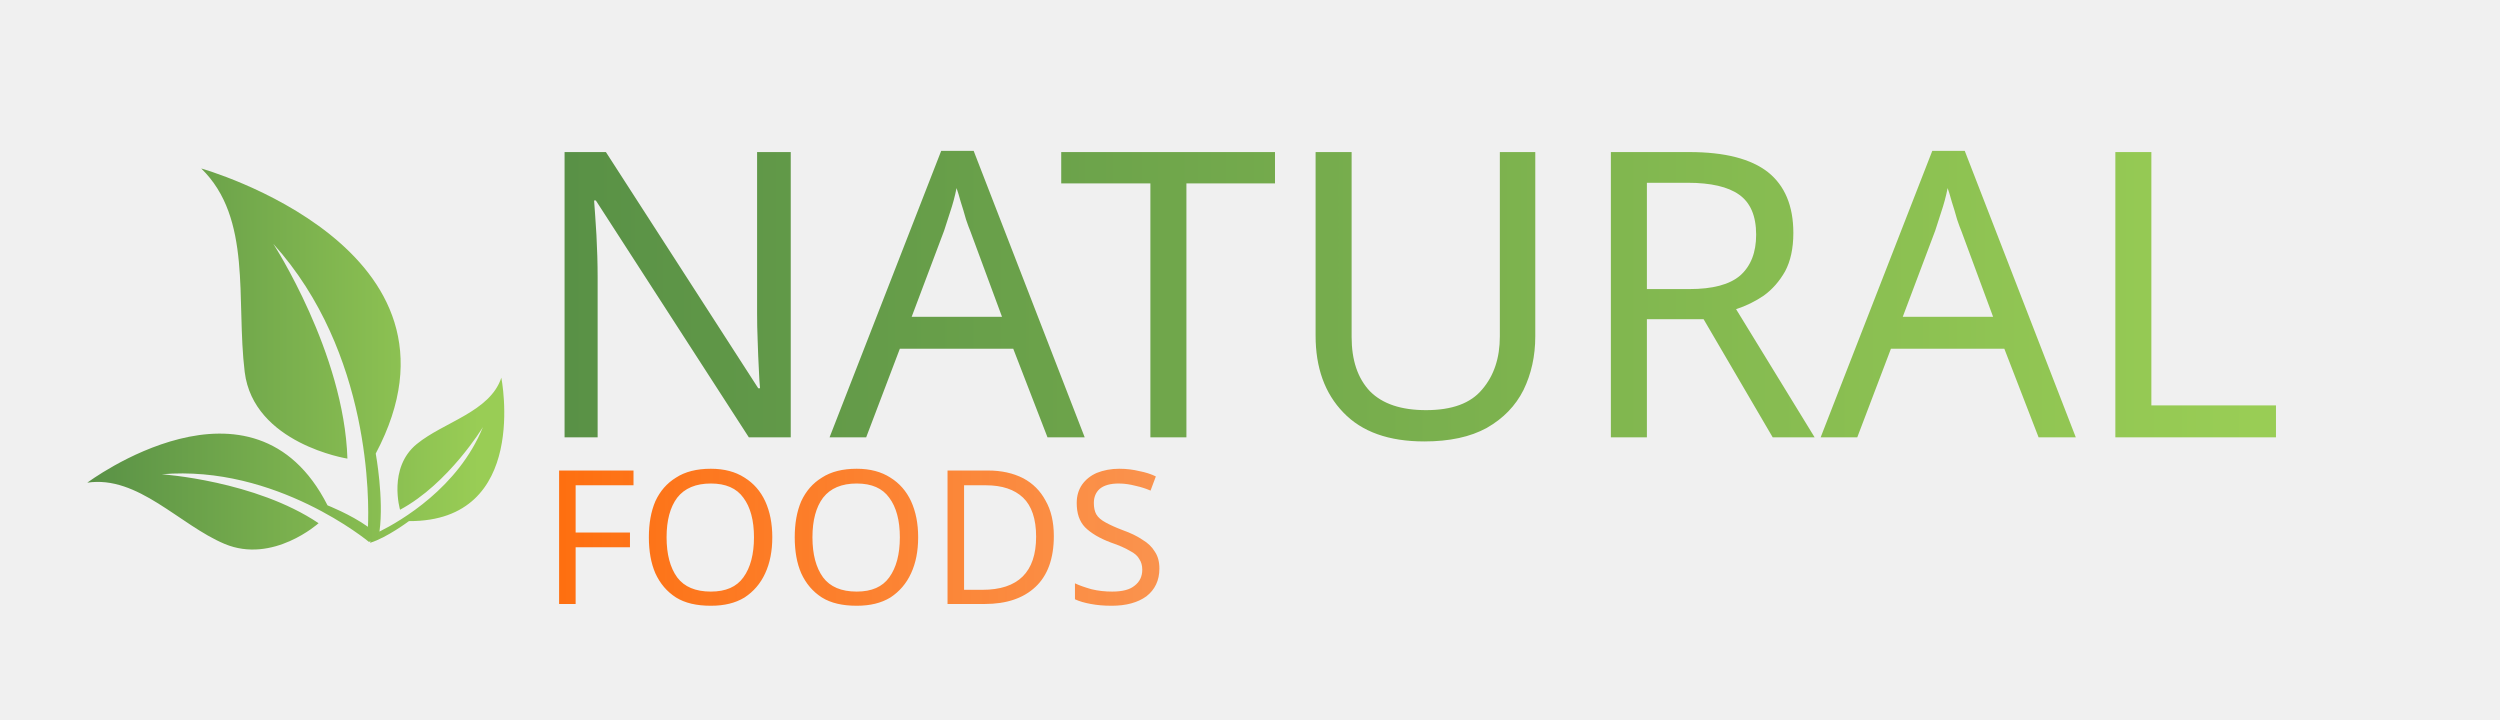
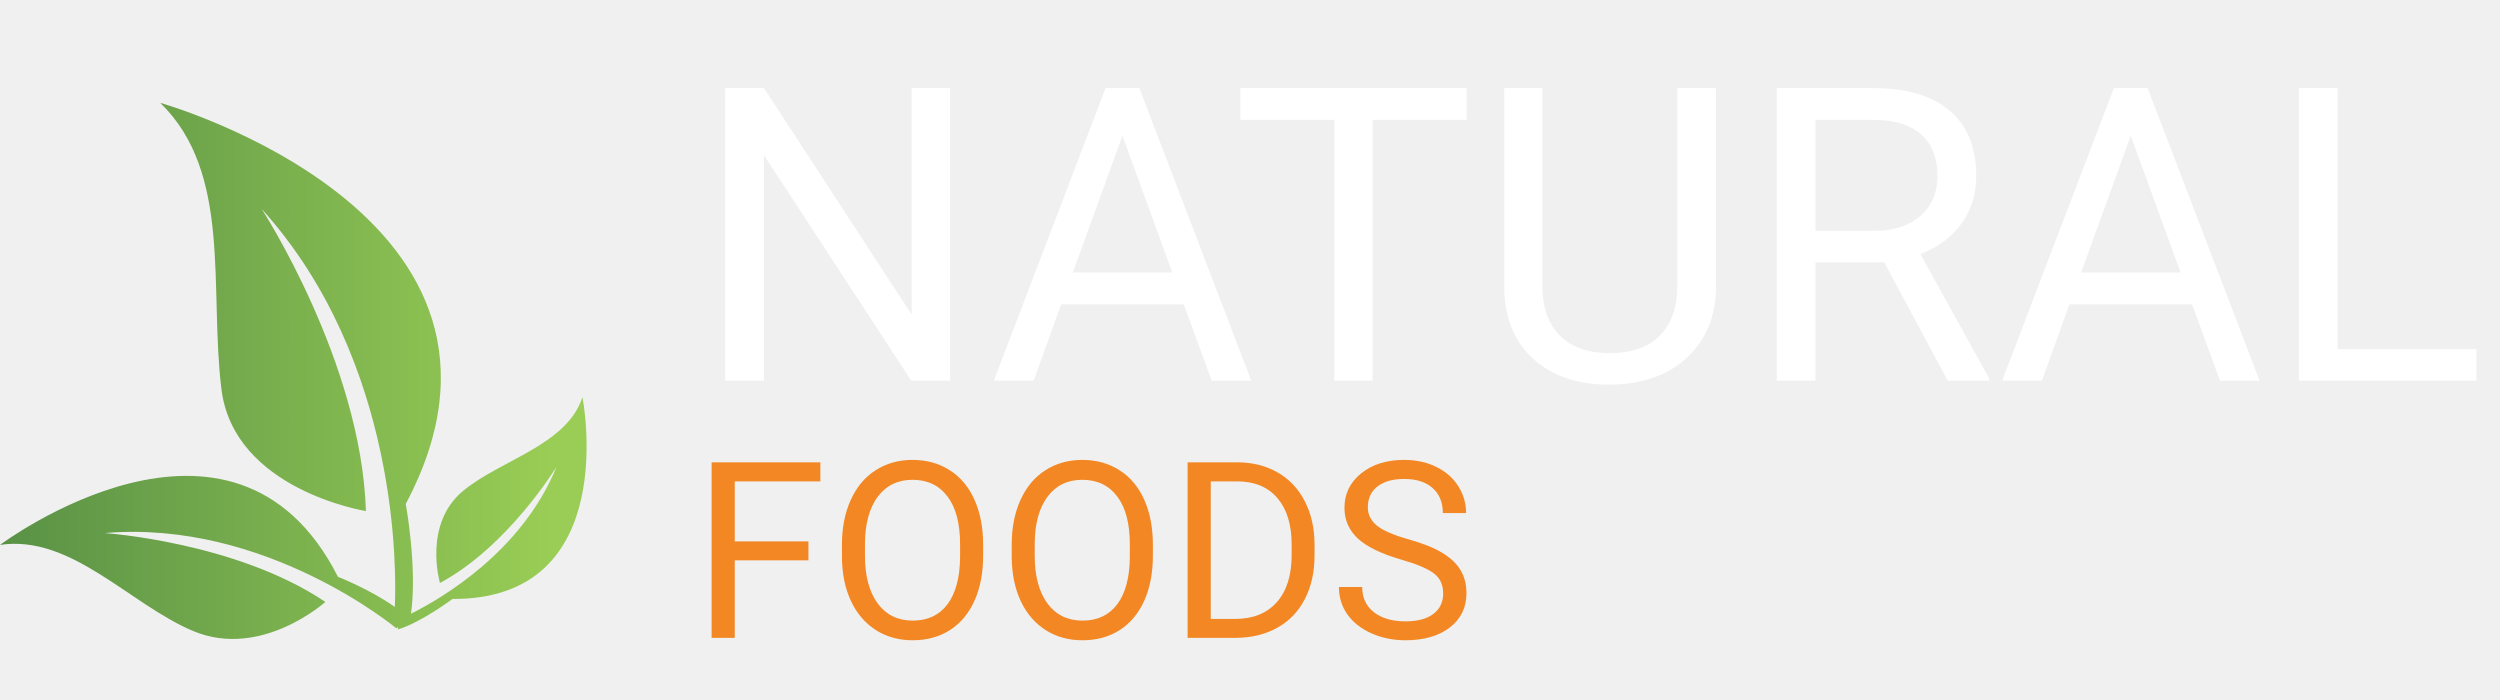
- <svg xmlns="http://www.w3.org/2000/svg" xmlns:xlink="http://www.w3.org/1999/xlink" id="svg2992" version="1.1" viewBox="0 0 66.146 19.05" height="72" width="250">
-   <defs id="defs2986">
-     <clipPath id="clipPath1836" clipPathUnits="userSpaceOnUse">
-       <path id="path1834" d="m 375.089,393.137 c 3.815,-32.042 44.647,-38.685 44.647,-38.685 v 0 c -1.446,47.214 -32.203,95.73 -32.203,95.73 v 0 c 42.707,-48.506 41.595,-115.458 41.125,-126.123 v 0 c -7.639,5.585 -17.564,9.557 -17.564,9.557 v 0 c -32.378,65.493 -104.398,10.113 -104.398,10.113 v 0 c 22.001,3.382 40.078,-18.87 59.679,-27.299 v 0 c 21.006,-9.031 40.833,9.23 40.833,9.23 v 0 c -27.557,19.004 -68.159,21.817 -68.159,21.817 v 0 c 49.699,4.359 90.07,-30.18 90.07,-30.18 v 0 l 0.61,0.392 -0.128,-0.763 c 7.252,2.265 16.868,9.67 16.868,9.67 v 0 c 52.584,-0.268 40.147,63.924 40.147,63.924 v 0 c -4.914,-15.247 -25.056,-19.709 -36.795,-29.61 v 0 c -12.579,-10.608 -7.216,-29.25 -7.216,-29.25 v 0 c 21.106,11.612 36.001,36.832 36.001,36.832 v 0 C 467.932,341.51 442.884,326.641 433.66,321.926 v 0 c 1.988,14.733 -1.622,34.779 -1.622,34.779 v 0 c 47.365,91.578 -75.833,127.092 -75.833,127.092 v 0 c 22.242,-22.178 15.07,-58.619 18.884,-90.66" />
-     </clipPath>
-     <linearGradient xlink:href="#linearGradient1848" id="linearGradient2075" gradientUnits="userSpaceOnUse" gradientTransform="matrix(181.2031,0,0,-181.2031,306.6953,398.8594)" x1="0" y1="0" x2="1" y2="0" spreadMethod="pad" />
-     <linearGradient id="linearGradient1848" spreadMethod="pad" gradientTransform="matrix(181.2031,0,0,-181.2031,306.6953,398.8594)" gradientUnits="userSpaceOnUse" y2="0" x2="1" y1="0" x1="0">
-       <stop id="stop1842" offset="0" style="stop-opacity:1;stop-color:#599146" />
-       <stop id="stop1844" offset="0.94" style="stop-opacity:1;stop-color:#99cd55" />
-       <stop id="stop1846" offset="1" style="stop-opacity:1;stop-color:#99cd55" />
+ <svg xmlns="http://www.w3.org/2000/svg" width="243" height="68" viewBox="0 0 243 68" fill="none">
+   <path d="M21.521 37.809C22.721 47.637 35.569 49.675 35.569 49.675C35.114 35.193 25.436 20.311 25.436 20.311C38.875 35.189 38.525 55.726 38.377 58.997C35.973 57.284 32.85 56.066 32.85 56.066C22.662 35.977 0 52.964 0 52.964C6.923 51.926 12.611 58.752 18.779 61.337C25.389 64.108 31.627 58.506 31.627 58.506C22.956 52.677 10.18 51.814 10.18 51.814C25.819 50.477 38.522 61.071 38.522 61.071L38.714 60.951L38.673 61.185C40.956 60.49 43.981 58.219 43.981 58.219C60.527 58.301 56.614 38.611 56.614 38.611C55.068 43.288 48.73 44.657 45.036 47.694C41.078 50.948 42.765 56.666 42.765 56.666C49.407 53.104 54.093 45.368 54.093 45.368C50.735 53.645 42.853 58.205 39.951 59.652C40.576 55.132 39.44 48.984 39.44 48.984C54.344 20.893 15.579 10 15.579 10C22.577 16.803 20.321 27.98 21.521 37.809Z" fill="url(#paint0_linear)" />
+   <path d="M92.345 37H88.575L74.259 15.086V37H70.489V8.563H74.259L88.614 30.574V8.563H92.345V37ZM115.059 29.578H103.145L100.47 37H96.602L107.462 8.563H110.743L121.622 37H117.774L115.059 29.578ZM104.278 26.492H113.946L109.102 13.191L104.278 26.492ZM142.559 11.649H133.419V37H129.688V11.649H120.567V8.563H142.559V11.649ZM166.797 8.563V27.898C166.784 30.581 165.938 32.775 164.258 34.48C162.592 36.186 160.326 37.143 157.462 37.352L156.465 37.391C153.354 37.391 150.873 36.551 149.024 34.871C147.175 33.191 146.238 30.88 146.212 27.938V8.563H149.923V27.82C149.923 29.878 150.489 31.479 151.622 32.625C152.755 33.758 154.369 34.324 156.465 34.324C158.588 34.324 160.209 33.758 161.329 32.625C162.462 31.492 163.028 29.897 163.028 27.84V8.563H166.797ZM183.145 25.496H176.465V37H172.696V8.563H182.11C185.313 8.563 187.774 9.292 189.493 10.75C191.224 12.208 192.09 14.331 192.09 17.117C192.09 18.888 191.609 20.431 190.645 21.746C189.695 23.061 188.366 24.044 186.661 24.695L193.34 36.766V37H189.317L183.145 25.496ZM176.465 22.43H182.227C184.089 22.43 185.567 21.948 186.661 20.984C187.767 20.021 188.321 18.732 188.321 17.117C188.321 15.36 187.794 14.012 186.739 13.074C185.697 12.137 184.187 11.662 182.208 11.649H176.465V22.43ZM213.067 29.578H201.153L198.477 37H194.61L205.469 8.563H208.75L219.629 37H215.782L213.067 29.578ZM202.286 26.492H211.954L207.11 13.191L202.286 26.492ZM227.227 33.934H240.703V37H223.457V8.563H227.227V33.934Z" fill="white" />
+   <path d="M78.579 54.465H71.419V62H69.169V44.938H79.739V46.789H71.419V52.625H78.579V54.465ZM95.56 54.02C95.56 55.691 95.278 57.152 94.716 58.402C94.153 59.645 93.356 60.594 92.325 61.25C91.294 61.906 90.091 62.234 88.716 62.234C87.372 62.234 86.181 61.906 85.142 61.25C84.103 60.586 83.294 59.645 82.716 58.426C82.145 57.199 81.853 55.781 81.837 54.172V52.941C81.837 51.301 82.122 49.852 82.692 48.594C83.263 47.336 84.067 46.375 85.106 45.711C86.153 45.039 87.349 44.703 88.692 44.703C90.06 44.703 91.263 45.035 92.302 45.699C93.349 46.355 94.153 47.312 94.716 48.57C95.278 49.82 95.56 51.277 95.56 52.941V54.02ZM93.321 52.918C93.321 50.895 92.915 49.344 92.103 48.266C91.29 47.18 90.153 46.637 88.692 46.637C87.27 46.637 86.149 47.18 85.329 48.266C84.517 49.344 84.099 50.844 84.075 52.766V54.02C84.075 55.98 84.485 57.523 85.306 58.648C86.134 59.766 87.27 60.324 88.716 60.324C90.169 60.324 91.294 59.797 92.091 58.742C92.888 57.68 93.298 56.16 93.321 54.184V52.918ZM112.06 54.02C112.06 55.691 111.778 57.152 111.216 58.402C110.653 59.645 109.856 60.594 108.825 61.25C107.794 61.906 106.591 62.234 105.216 62.234C103.872 62.234 102.681 61.906 101.642 61.25C100.603 60.586 99.794 59.645 99.216 58.426C98.645 57.199 98.353 55.781 98.337 54.172V52.941C98.337 51.301 98.622 49.852 99.192 48.594C99.763 47.336 100.567 46.375 101.606 45.711C102.653 45.039 103.849 44.703 105.192 44.703C106.56 44.703 107.763 45.035 108.802 45.699C109.849 46.355 110.653 47.312 111.216 48.57C111.778 49.82 112.06 51.277 112.06 52.941V54.02ZM109.821 52.918C109.821 50.895 109.415 49.344 108.603 48.266C107.79 47.18 106.653 46.637 105.192 46.637C103.771 46.637 102.649 47.18 101.829 48.266C101.017 49.344 100.599 50.844 100.575 52.766V54.02C100.575 55.98 100.985 57.523 101.806 58.648C102.634 59.766 103.771 60.324 105.216 60.324C106.669 60.324 107.794 59.797 108.591 58.742C109.388 57.68 109.798 56.16 109.821 54.184V52.918ZM115.435 62V44.938H120.251C121.735 44.938 123.048 45.266 124.188 45.922C125.329 46.578 126.208 47.512 126.825 48.723C127.45 49.934 127.767 51.324 127.774 52.895V53.984C127.774 55.594 127.462 57.004 126.837 58.215C126.22 59.426 125.333 60.355 124.177 61.004C123.028 61.652 121.688 61.984 120.157 62H115.435ZM117.685 46.789V60.16H120.052C121.786 60.16 123.134 59.621 124.095 58.543C125.063 57.465 125.548 55.93 125.548 53.938V52.941C125.548 51.004 125.091 49.5 124.177 48.43C123.271 47.352 121.981 46.805 120.31 46.789H117.685ZM136.212 54.395C134.282 53.84 132.876 53.16 131.993 52.355C131.118 51.543 130.681 50.543 130.681 49.355C130.681 48.012 131.216 46.902 132.286 46.027C133.364 45.145 134.763 44.703 136.481 44.703C137.653 44.703 138.696 44.93 139.61 45.383C140.532 45.836 141.243 46.461 141.743 47.258C142.251 48.055 142.505 48.926 142.505 49.871H140.243C140.243 48.84 139.915 48.031 139.259 47.445C138.603 46.852 137.677 46.555 136.481 46.555C135.372 46.555 134.505 46.801 133.88 47.293C133.263 47.777 132.954 48.453 132.954 49.32C132.954 50.016 133.247 50.605 133.833 51.09C134.427 51.566 135.431 52.004 136.845 52.402C138.267 52.801 139.376 53.242 140.173 53.727C140.978 54.203 141.571 54.762 141.954 55.402C142.345 56.043 142.54 56.797 142.54 57.664C142.54 59.047 142.001 60.156 140.923 60.992C139.845 61.82 138.403 62.234 136.599 62.234C135.427 62.234 134.333 62.012 133.317 61.566C132.302 61.113 131.517 60.496 130.962 59.715C130.415 58.934 130.142 58.047 130.142 57.055H132.403C132.403 58.086 132.782 58.902 133.54 59.504C134.306 60.098 135.325 60.395 136.599 60.395C137.786 60.395 138.696 60.152 139.329 59.668C139.962 59.184 140.278 58.523 140.278 57.688C140.278 56.852 139.985 56.207 139.399 55.754C138.813 55.293 137.751 54.84 136.212 54.395Z" fill="#F28724" />
+   <defs>
+     <linearGradient id="paint0_linear" x1="-0" y1="36.053" x2="57.017" y2="36.053" gradientUnits="userSpaceOnUse">
+       <stop stop-color="#599146" />
+       <stop offset="0.94" stop-color="#99CD55" />
+       <stop offset="1" stop-color="#99CD55" />
    </linearGradient>
-     <linearGradient xlink:href="#linearGradient1848" id="linearGradient2069" x1="66.119" y1="119.028" x2="113.625" y2="119.028" gradientUnits="userSpaceOnUse" gradientTransform="translate(-51.1727,-111.2403)" />
-     <linearGradient xlink:href="#linearGradient1848" id="linearGradient2325" x1="66.119" y1="119.028" x2="113.625" y2="119.028" gradientUnits="userSpaceOnUse" gradientTransform="translate(-2.80633,-3.0736)" />
-     <linearGradient gradientTransform="translate(-48.36637,-108.1667)" xlink:href="#linearGradient2105" id="linearGradient2107" x1="59.186" y1="121.954" x2="119.87" y2="122.009" gradientUnits="userSpaceOnUse" />
-     <linearGradient id="linearGradient2105">
-       <stop style="stop-color:#ff6600;stop-opacity:1;" offset="0" id="stop2101" />
-       <stop style="stop-color:#ff6600;stop-opacity:0;" offset="1" id="stop2103" />
-     </linearGradient>
-     <linearGradient xlink:href="#linearGradient2105" id="linearGradient2339" x1="59.186" y1="121.954" x2="119.87" y2="122.009" gradientUnits="userSpaceOnUse" />
  </defs>
-   <g id="layer1">
-     <g style="display:inline" id="g1830" transform="matrix(0.06088566,0,0,-0.05935188,-16.36359,33.17178)">
-       <g clip-path="url(#clipPath1836)" id="g1832">
-         <g id="g1838">
-           <g id="g1840">
-             <path id="path1850" style="fill:url(#linearGradient2075);stroke:none" d="m 375.089,393.137 c 3.815,-32.042 44.647,-38.685 44.647,-38.685 v 0 c -1.446,47.214 -32.203,95.73 -32.203,95.73 v 0 c 42.707,-48.506 41.595,-115.458 41.125,-126.123 v 0 c -7.639,5.585 -17.564,9.557 -17.564,9.557 v 0 c -32.378,65.493 -104.398,10.113 -104.398,10.113 v 0 c 22.001,3.382 40.078,-18.87 59.679,-27.299 v 0 c 21.006,-9.031 40.833,9.23 40.833,9.23 v 0 c -27.557,19.004 -68.159,21.817 -68.159,21.817 v 0 c 49.699,4.359 90.07,-30.18 90.07,-30.18 v 0 l 0.61,0.392 -0.128,-0.763 c 7.252,2.265 16.868,9.67 16.868,9.67 v 0 c 52.584,-0.268 40.147,63.924 40.147,63.924 v 0 c -4.914,-15.247 -25.056,-19.709 -36.795,-29.61 v 0 c -12.579,-10.608 -7.216,-29.25 -7.216,-29.25 v 0 c 21.106,11.612 36.001,36.832 36.001,36.832 v 0 C 467.932,341.51 442.884,326.641 433.66,321.926 v 0 c 1.988,14.733 -1.622,34.779 -1.622,34.779 v 0 c 47.365,91.578 -75.833,127.092 -75.833,127.092 v 0 c 22.242,-22.178 15.07,-58.619 18.884,-90.66" />
-           </g>
-         </g>
-       </g>
-     </g>
-     <text xml:space="preserve" style="font-style:normal;font-weight:normal;font-size:10.583px;line-height:1.25;font-family:sans-serif;display:inline;fill:url(#linearGradient2069);fill-opacity:1;stroke:#000000;stroke-width:0.5;stroke-miterlimit:4;stroke-dasharray:none;stroke-opacity:0" x="13.907" y="11.57" id="text2053">
-       <tspan id="tspan2051" x="13.907" y="11.57" style="fill:url(#linearGradient2069);fill-opacity:1;stroke:#000000;stroke-width:0.5;stroke-miterlimit:4;stroke-dasharray:none;stroke-opacity:0">NATURAL</tspan>
-     </text>
-     <text xml:space="preserve" style="font-style:normal;font-weight:normal;font-size:10.583px;line-height:1.25;font-family:sans-serif;display:inline;fill:url(#linearGradient2107);fill-opacity:1;stroke:none;stroke-width:0.265" x="14.308" y="15.98" id="text2073">
-       <tspan id="tspan2071" x="14.308" y="15.98" style="font-size:4.939px;fill:url(#linearGradient2107);fill-opacity:1;stroke-width:0.265">FOODS</tspan>
-     </text>
-   </g>
</svg>
